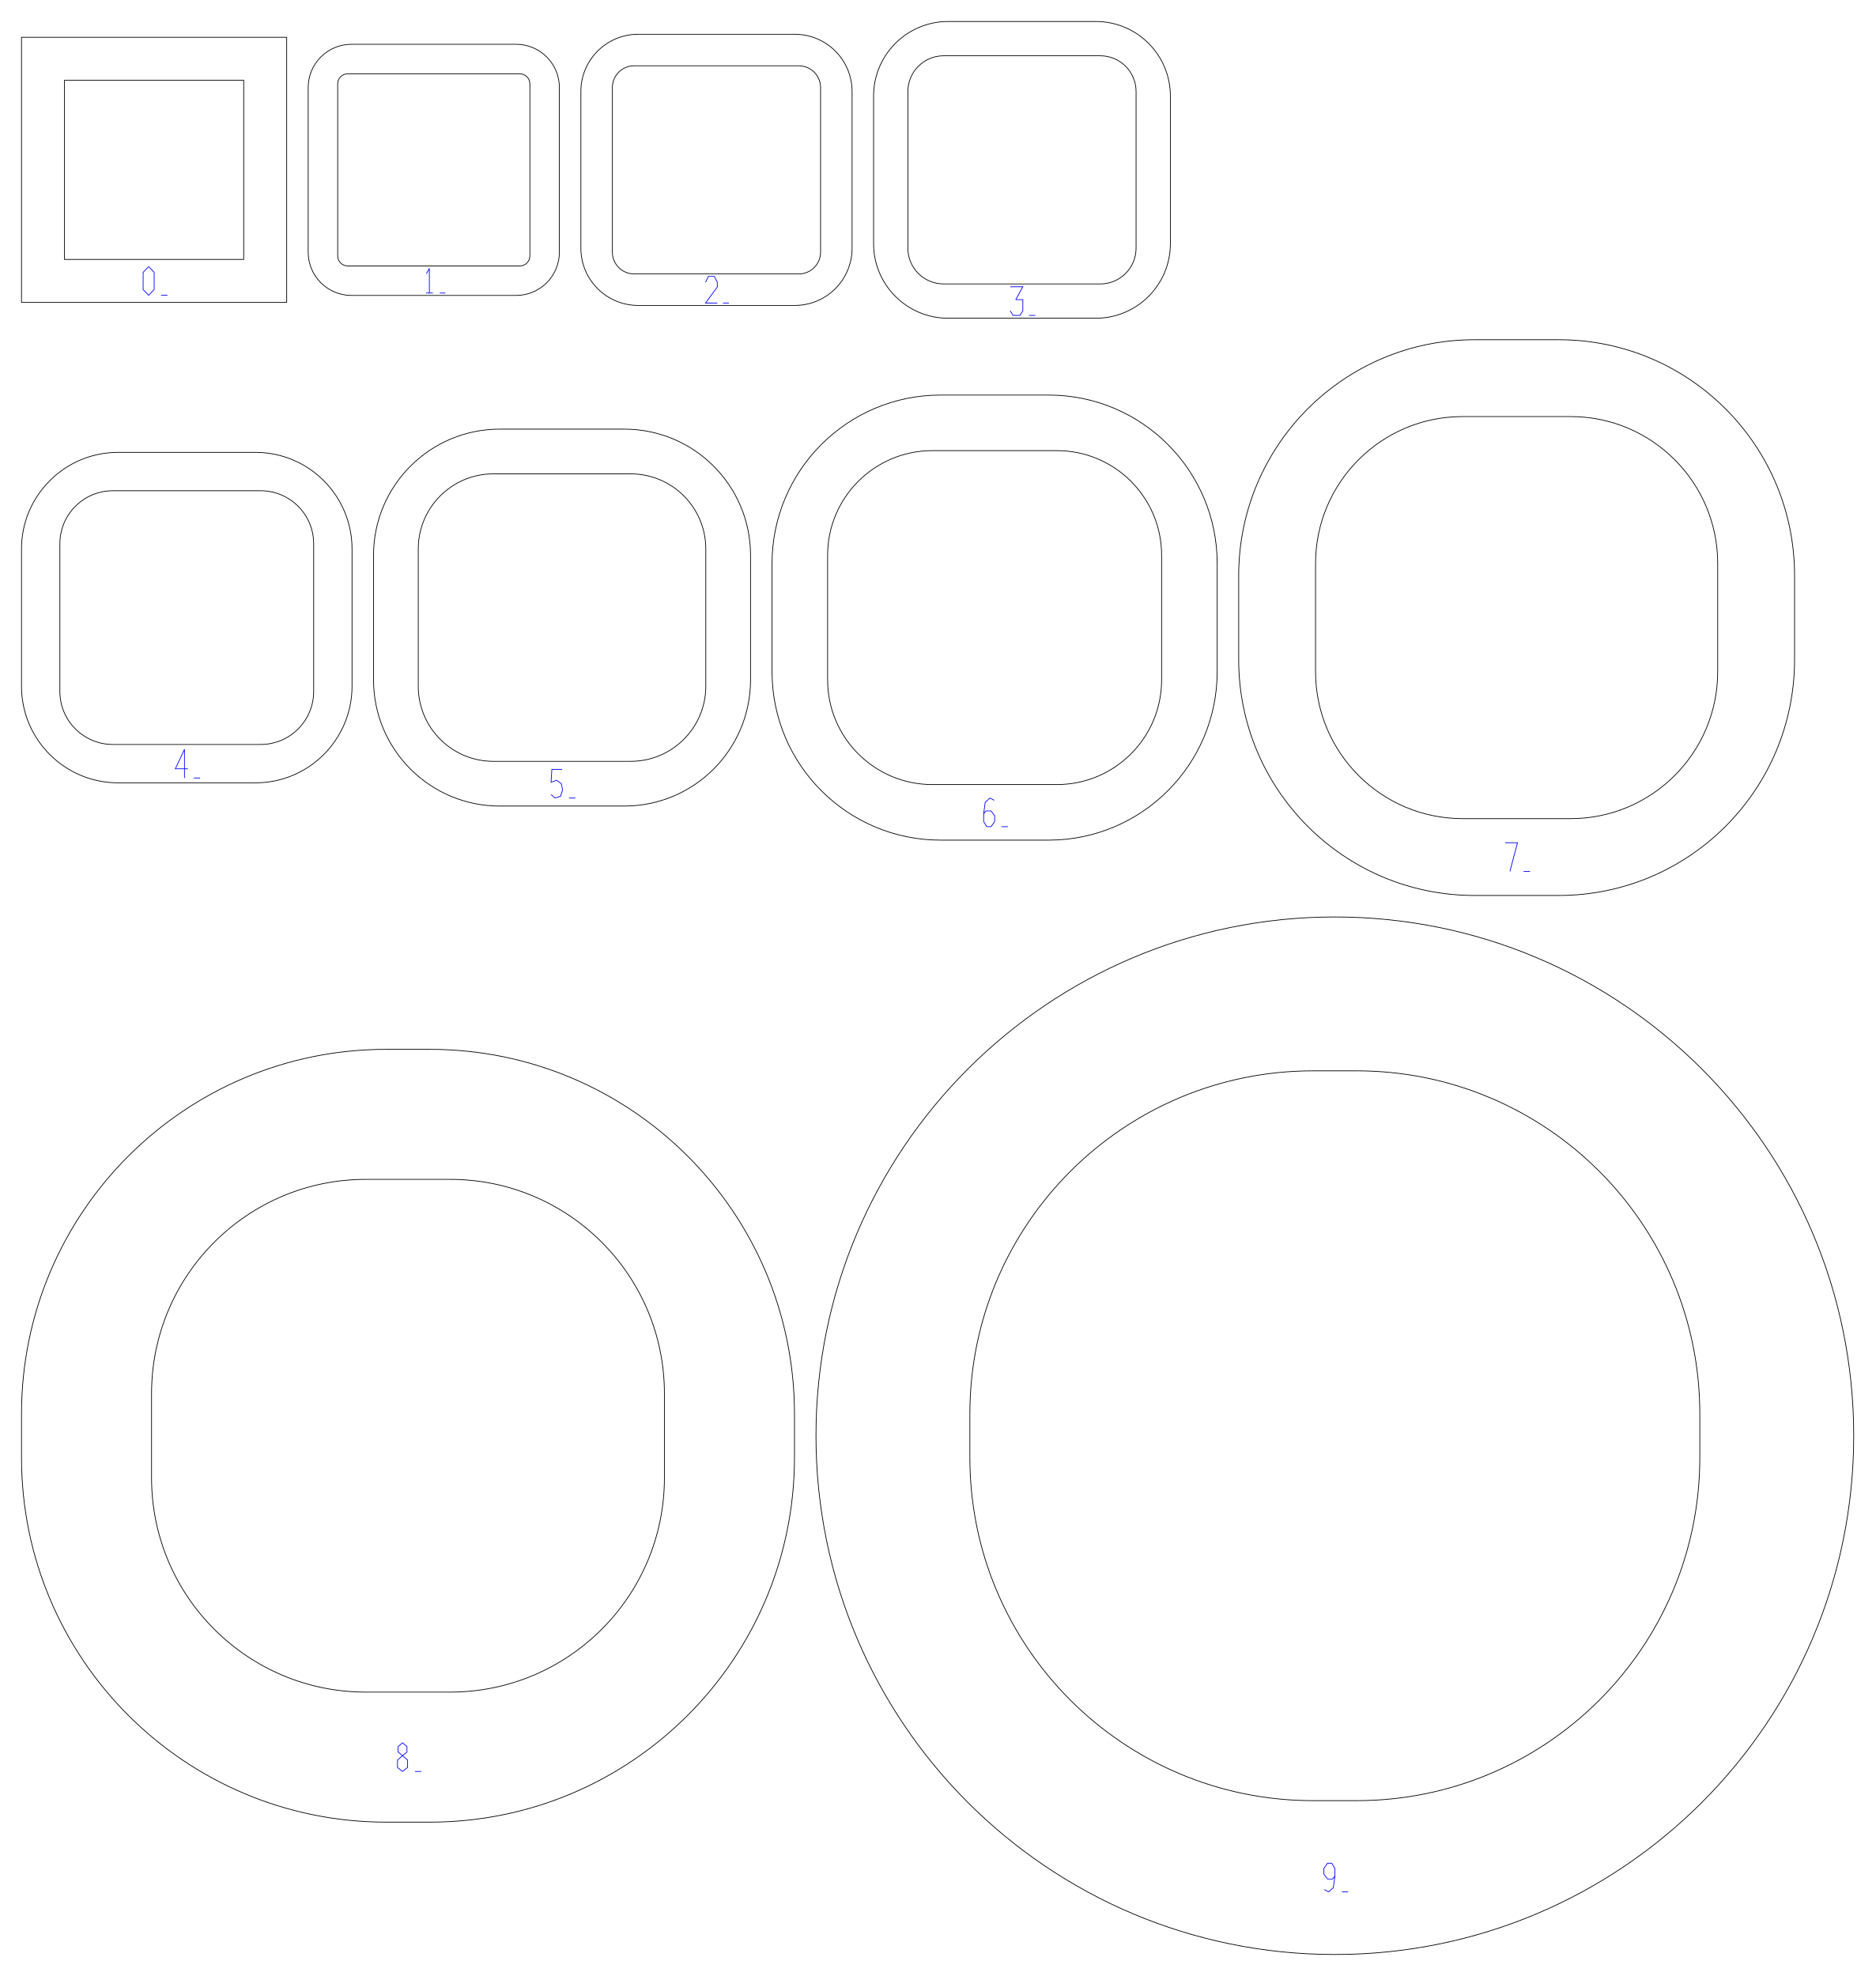
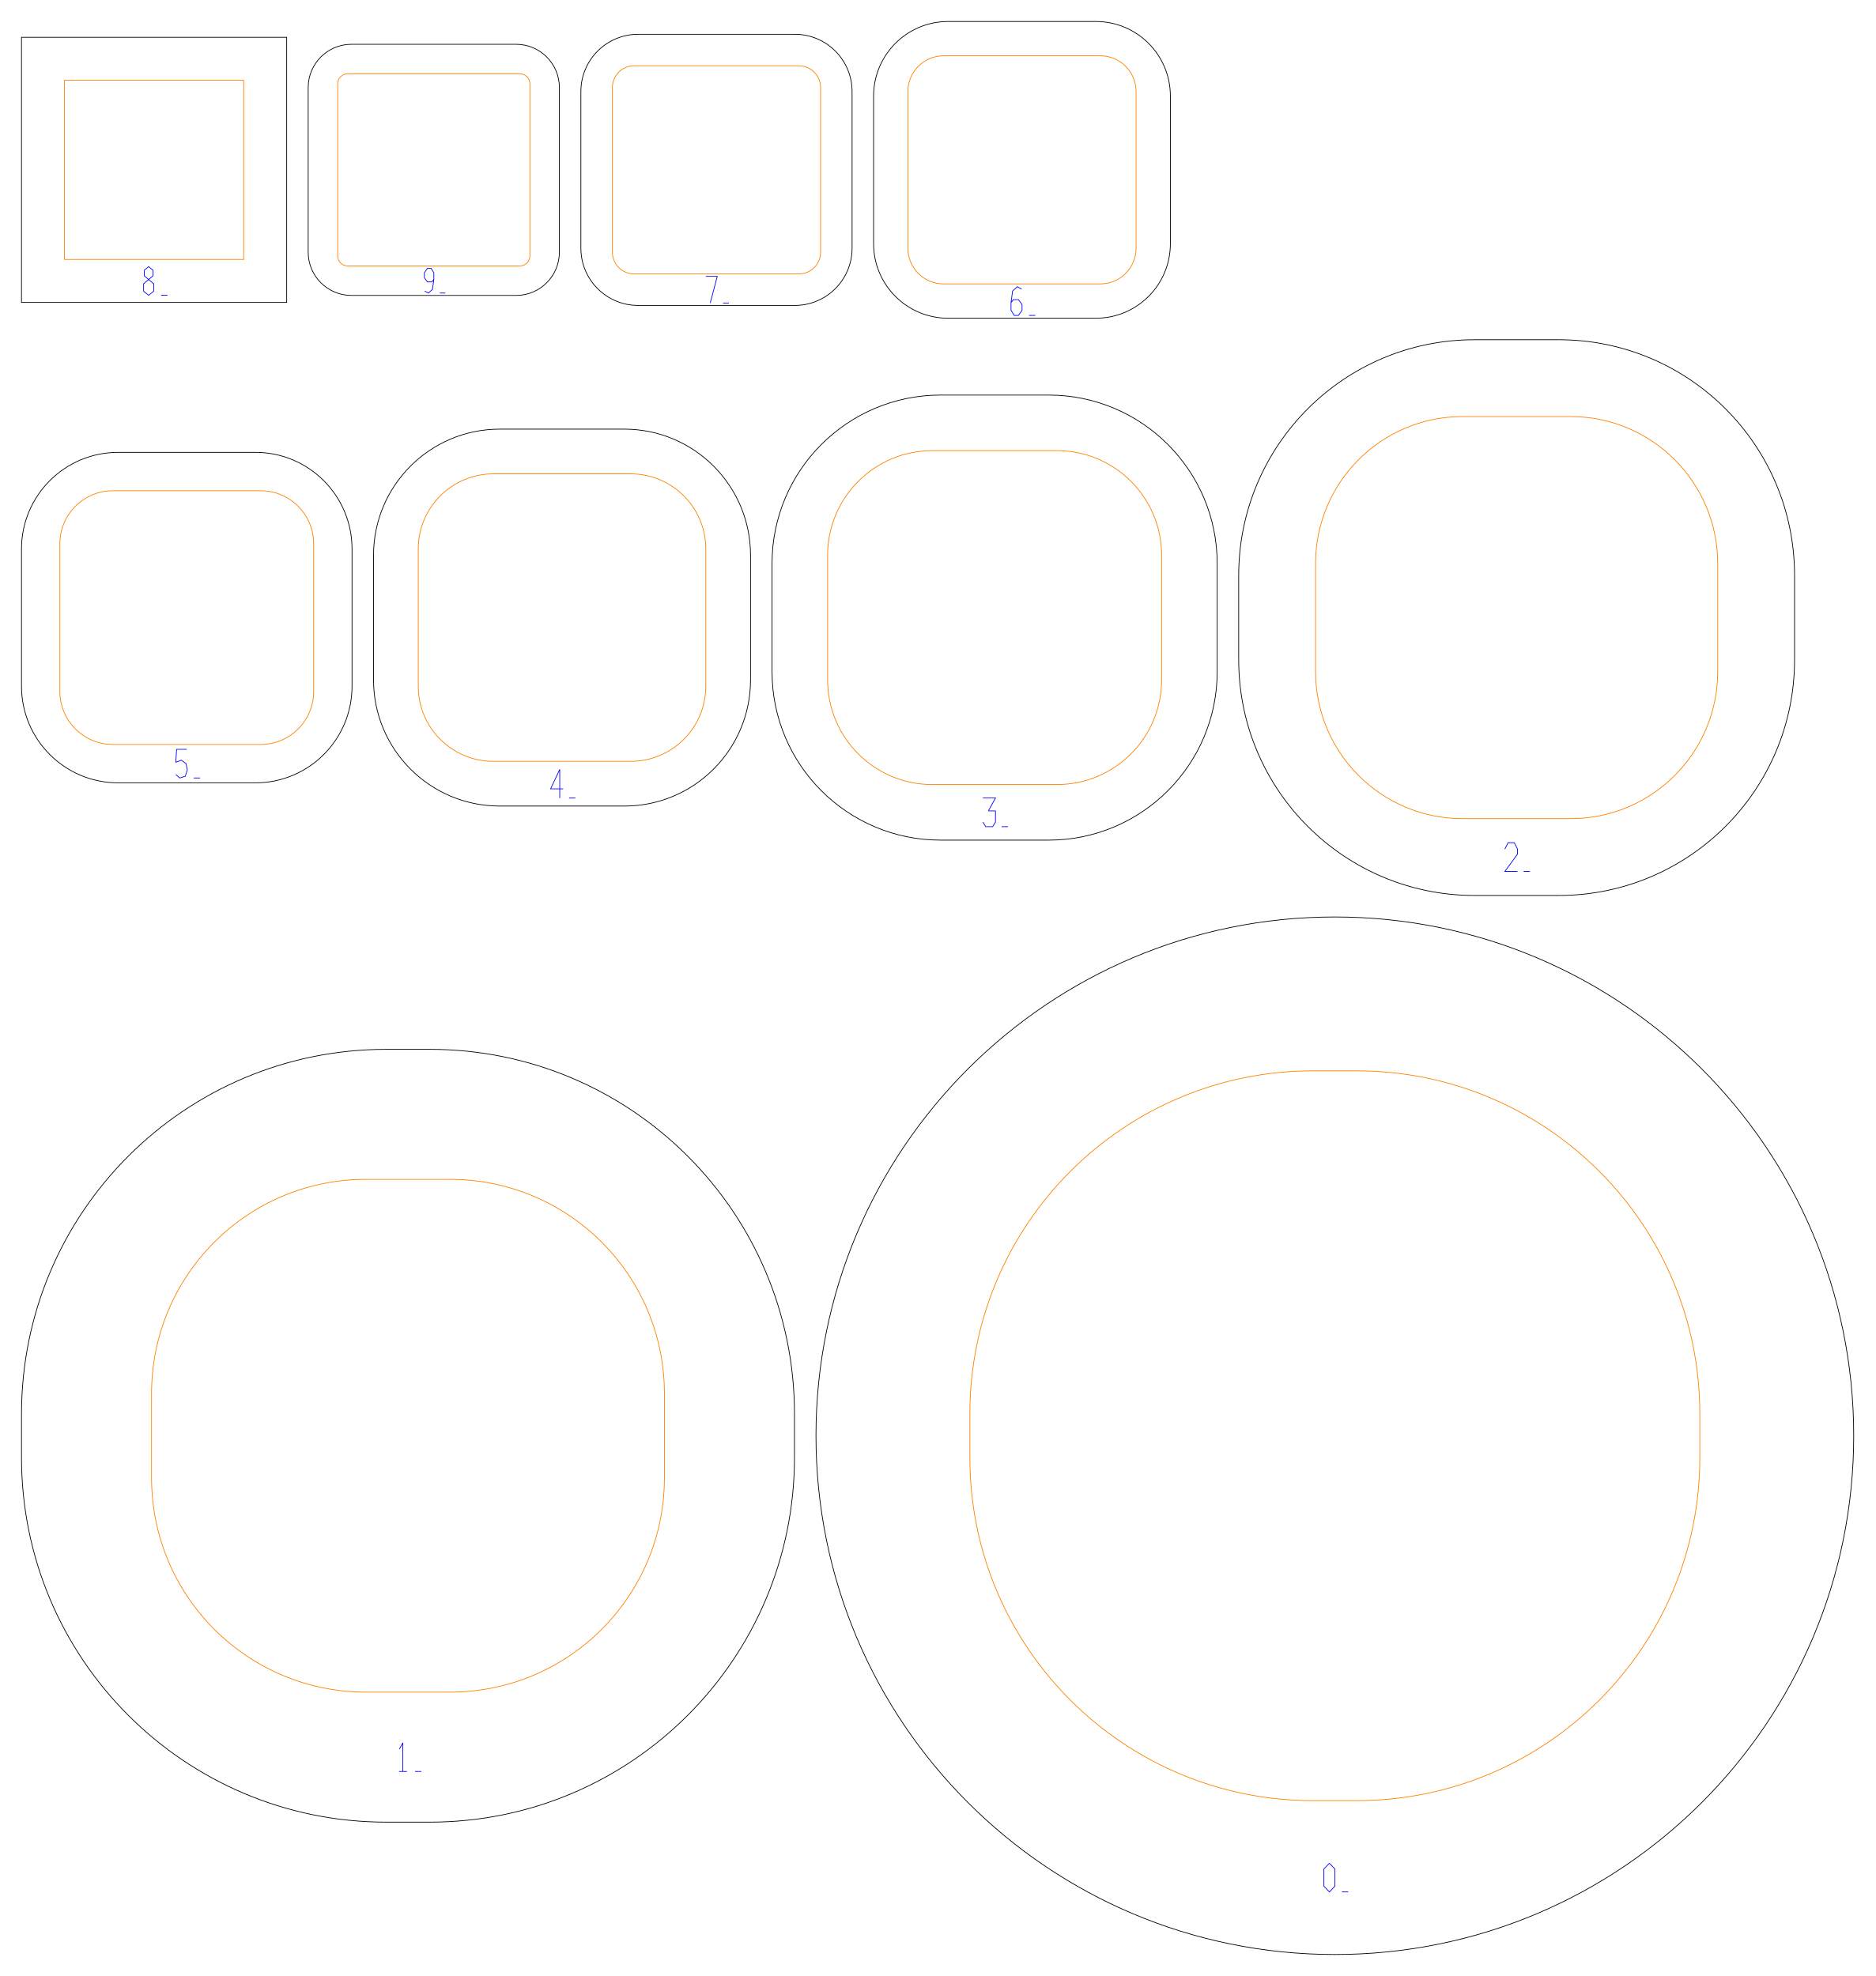
<svg xmlns="http://www.w3.org/2000/svg" width="261.639mm" height="275.757mm" viewBox="0 0 261.639 275.757">
  <g id="ring-numbers" fill="none" stroke="#0000ff" stroke-width="0.1">
-     <path d="M 20.74,37.205 L 21.51,38.005 L 21.51,40.405 L 20.74,41.205 L 19.97,40.405 L 19.97,38.005 L 20.74,37.205" />
+     <path d="M 185.484,260.022 L 186.254,260.822 L 186.254,263.222 L 185.484,264.022 L 184.714,263.222 L 184.714,260.822 L 185.484,260.022" />
+     <path d="M 187.224,264.022 L 188.104,264.022" />
+     <path d="M 55.724,244.093 L 56.208,243.213 L 56.208,247.213" />
+     <path d="M 55.68,247.213 L 56.78,247.213" />
+     <path d="M 57.904,247.213 L 58.784,247.213" />
+     <path d="M 209.967,118.485 L 210.407,117.605 L 211.287,117.605 L 211.727,118.485 L 211.727,119.205 L 209.967,121.605 L 211.727,121.605" />
+     <path d="M 212.587,121.605 L 213.467,121.605" />
+     <path d="M 137.133,111.366 L 138.893,111.366 L 137.903,113.166" />
+     <path d="M 137.903,113.166 L 138.893,113.166 L 138.893,114.726 L 138.497,115.366 L 137.529,115.366 L 137.133,114.726" />
+     <path d="M 139.753,115.366 L 140.633,115.366" />
+     <path d="M 78.098,111.367 L 78.098,107.367 L 76.822,110.087 L 78.582,110.087" />
+     <path d="M 79.398,111.367 L 80.278,111.367" />
+     <path d="M 26.069,104.57 L 24.639,104.57 L 24.529,106.37 L 25.299,106.09 L 25.959,106.57 L 26.135,107.45 L 25.849,108.33 L 25.079,108.57 L 24.529,108.09" />
+     <path d="M 27.039,108.57 L 27.919,108.57" />
+     <path d="M 142.535,40.337 L 141.941,40.017 L 141.281,40.617 L 141.061,42.217 L 141.061,43.297 L 141.501,44.017 L 142.095,44.017 L 142.601,43.297 L 142.601,42.497 L 142.095,41.817 L 141.391,41.817 L 141.061,42.217" />
+     <path d="M 143.571,44.017 L 144.451,44.017" />
+     <path d="M 98.481,38.565 L 100.079,38.565 L 99.096,42.288" />
+     <path d="M 100.879,42.288 L 101.698,42.288" />
+     <path d="M 20.74,39.005 L 20.124,38.485 L 20.124,37.725 L 20.74,37.205 L 21.356,37.725 L 21.356,38.485 L 20.74,39.005 L 20.036,39.605 L 20.036,40.645 L 20.74,41.205 L 21.444,40.645 L 21.444,39.605 L 20.74,39.005" />
    <path d="M 22.48,41.205 L 23.36,41.205" />
-     <path d="M 59.49,38.205 L 59.907,37.447 L 59.907,40.893" />
-     <path d="M 59.452,40.893 L 60.4,40.893" />
+     <path d="M 59.262,40.618 L 59.774,40.893 L 60.343,40.377 L 60.532,38.998 L 60.532,38.068 L 60.153,37.447 L 59.642,37.447 L 59.206,38.068 L 59.206,38.757 L 59.642,39.343 L 60.248,39.343 L 60.532,38.998" />
    <path d="M 61.368,40.893 L 62.126,40.893" />
-     <path d="M 98.441,39.384 L 98.85,38.565 L 99.669,38.565 L 100.079,39.384 L 100.079,40.054 L 98.441,42.288 L 100.079,42.288" />
-     <path d="M 100.879,42.288 L 101.698,42.288" />
-     <path d="M 140.951,40.017 L 142.711,40.017 L 141.721,41.817" />
-     <path d="M 141.721,41.817 L 142.711,41.817 L 142.711,43.377 L 142.315,44.017 L 141.347,44.017 L 140.951,43.377" />
-     <path d="M 143.571,44.017 L 144.451,44.017" />
-     <path d="M 25.739,108.57 L 25.739,104.57 L 24.463,107.29 L 26.223,107.29" />
-     <path d="M 27.039,108.57 L 27.919,108.57" />
-     <path d="M 78.428,107.367 L 76.998,107.367 L 76.888,109.167 L 77.658,108.887 L 78.318,109.367 L 78.494,110.247 L 78.208,111.127 L 77.438,111.367 L 76.888,110.887" />
-     <path d="M 79.398,111.367 L 80.278,111.367" />
-     <path d="M 138.717,111.686 L 138.123,111.366 L 137.463,111.966 L 137.243,113.566 L 137.243,114.646 L 137.683,115.366 L 138.277,115.366 L 138.783,114.646 L 138.783,113.846 L 138.277,113.166 L 137.573,113.166 L 137.243,113.566" />
-     <path d="M 139.753,115.366 L 140.633,115.366" />
-     <path d="M 210.011,117.605 L 211.727,117.605 L 210.671,121.605" />
-     <path d="M 212.587,121.605 L 213.467,121.605" />
-     <path d="M 56.164,245.013 L 55.548,244.493 L 55.548,243.733 L 56.164,243.213 L 56.78,243.733 L 56.78,244.493 L 56.164,245.013 L 55.46,245.613 L 55.46,246.653 L 56.164,247.213 L 56.868,246.653 L 56.868,245.613 L 56.164,245.013" />
-     <path d="M 57.904,247.213 L 58.784,247.213" />
-     <path d="M 184.78,263.702 L 185.374,264.022 L 186.034,263.422 L 186.254,261.822 L 186.254,260.742 L 185.814,260.022 L 185.22,260.022 L 184.714,260.742 L 184.714,261.542 L 185.22,262.222 L 185.924,262.222 L 186.254,261.822" />
-     <path d="M 187.224,264.022 L 188.104,264.022" />
+   </g>
+   <g fill="none" stroke="#ff8000" stroke-width="0.1">
+     <path d="M 9,11.205 H 34 V 36.205 H 9 Z" />
+     <path d="M 48.517,10.297 H 72.53 A 1.401,1.401 0 0 1 73.931,11.698 V 35.711 A 1.401,1.401 0 0 1 72.53,37.112 H 48.517 A 1.401,1.401 0 0 1 47.116,35.711 V 11.698 A 1.401,1.401 0 0 1 48.517,10.297 Z" />
+     <path d="M 88.478,9.181 H 111.456 A 3.035,3.035 0 0 1 114.491,12.216 V 35.194 A 3.035,3.035 0 0 1 111.456,38.228 H 88.478 A 3.035,3.035 0 0 1 85.443,35.194 V 12.216 A 3.035,3.035 0 0 1 88.478,9.181 Z" />
+     <path d="M 131.661,7.785 H 153.521 A 4.99,4.99 0 0 1 158.511,12.775 V 34.635 A 4.99,4.99 0 0 1 153.521,39.624 H 131.661 A 4.99,4.99 0 0 1 126.672,34.635 V 12.775 A 4.99,4.99 0 0 1 131.661,7.785 Z" />
+     <path d="M 15.753,68.483 H 36.364 A 7.399,7.399 0 0 1 43.764,75.882 V 96.494 A 7.399,7.399 0 0 1 36.364,103.893 H 15.753 A 7.399,7.399 0 0 1 8.354,96.494 V 75.882 A 7.399,7.399 0 0 1 15.753,68.483 Z" />
+     <path d="M 68.837,66.129 H 87.998 A 10.479,10.479 0 0 1 98.476,76.608 V 95.768 A 10.479,10.479 0 0 1 87.998,106.247 H 68.837 A 10.479,10.479 0 0 1 58.359,95.768 V 76.608 A 10.479,10.479 0 0 1 68.837,66.129 Z" />
+     <path d="M 130.079,62.888 H 147.467 A 14.606,14.606 0 0 1 162.073,77.494 V 94.882 A 14.606,14.606 0 0 1 147.467,109.488 H 130.079 A 14.606,14.606 0 0 1 115.473,94.882 V 77.494 A 14.606,14.606 0 0 1 130.079,62.888 Z" />
+     <path d="M 204.07,58.133 H 219.144 A 20.518,20.518 0 0 1 239.662,78.651 V 93.725 A 20.518,20.518 0 0 1 219.144,114.243 H 204.07 A 20.518,20.518 0 0 1 183.552,93.725 V 78.651 A 20.518,20.518 0 0 1 204.07,58.133 Z" />
+     <path d="M 51.05,164.583 H 62.798 A 29.904,29.904 0 0 1 92.703,194.488 V 206.236 A 29.904,29.904 0 0 1 62.798,236.14 H 51.05 A 29.904,29.904 0 0 1 21.146,206.236 V 194.488 A 29.904,29.904 0 0 1 51.05,164.583 Z" />
+     <path d="M 183.204,149.438 H 189.284 A 47.884,47.884 0 0 1 237.168,197.322 V 203.402 A 47.884,47.884 0 0 1 189.284,251.286 H 183.204 A 47.884,47.884 0 0 1 135.32,203.402 V 197.322 A 47.884,47.884 0 0 1 183.204,149.438 Z" />
  </g>
  <g fill="none" stroke="#000000" stroke-width="0.1">
-     <path d="M 3,5.205 H 40 V 42.205 H 3 Z M 9,11.205 H 34 V 36.205 H 9 Z" />
-     <path d="M 49.035,6.181 H 72.013 A 6.035,6.035 0 0 1 78.047,12.216 V 35.194 A 6.035,6.035 0 0 1 72.013,41.228 H 49.035 A 6.035,6.035 0 0 1 43,35.194 V 12.216 A 6.035,6.035 0 0 1 49.035,6.181 Z M 48.517,10.297 H 72.53 A 1.401,1.401 0 0 1 73.931,11.698 V 35.711 A 1.401,1.401 0 0 1 72.53,37.112 H 48.517 A 1.401,1.401 0 0 1 47.116,35.711 V 11.698 A 1.401,1.401 0 0 1 48.517,10.297 Z" />
-     <path d="M 89.037,4.785 H 110.897 A 7.99,7.99 0 0 1 118.887,12.775 V 34.635 A 7.99,7.99 0 0 1 110.897,42.624 H 89.037 A 7.99,7.99 0 0 1 81.047,34.635 V 12.775 A 7.99,7.99 0 0 1 89.037,4.785 Z M 88.478,9.181 H 111.456 A 3.035,3.035 0 0 1 114.491,12.216 V 35.194 A 3.035,3.035 0 0 1 111.456,38.228 H 88.478 A 3.035,3.035 0 0 1 85.443,35.194 V 12.216 A 3.035,3.035 0 0 1 88.478,9.181 Z" />
-     <path d="M 132.286,3 H 152.897 A 10.399,10.399 0 0 1 163.296,13.399 V 34.011 A 10.399,10.399 0 0 1 152.897,44.41 H 132.286 A 10.399,10.399 0 0 1 121.887,34.011 V 13.399 A 10.399,10.399 0 0 1 132.286,3 Z M 131.661,7.785 H 153.521 A 4.99,4.99 0 0 1 158.511,12.775 V 34.635 A 4.99,4.99 0 0 1 153.521,39.624 H 131.661 A 4.99,4.99 0 0 1 126.672,34.635 V 12.775 A 4.99,4.99 0 0 1 131.661,7.785 Z" />
-     <path d="M 16.479,63.129 H 35.639 A 13.479,13.479 0 0 1 49.118,76.608 V 95.768 A 13.479,13.479 0 0 1 35.639,109.247 H 16.479 A 13.479,13.479 0 0 1 3,95.768 V 76.608 A 13.479,13.479 0 0 1 16.479,63.129 Z M 15.753,68.483 H 36.364 A 7.399,7.399 0 0 1 43.764,75.882 V 96.494 A 7.399,7.399 0 0 1 36.364,103.893 H 15.753 A 7.399,7.399 0 0 1 8.354,96.494 V 75.882 A 7.399,7.399 0 0 1 15.753,68.483 Z" />
-     <path d="M 69.724,59.888 H 87.112 A 17.606,17.606 0 0 1 104.718,77.494 V 94.882 A 17.606,17.606 0 0 1 87.112,112.488 H 69.724 A 17.606,17.606 0 0 1 52.118,94.882 V 77.494 A 17.606,17.606 0 0 1 69.724,59.888 Z M 68.837,66.129 H 87.998 A 10.479,10.479 0 0 1 98.476,76.608 V 95.768 A 10.479,10.479 0 0 1 87.998,106.247 H 68.837 A 10.479,10.479 0 0 1 58.359,95.768 V 76.608 A 10.479,10.479 0 0 1 68.837,66.129 Z" />
-     <path d="M 131.236,55.133 H 146.31 A 23.518,23.518 0 0 1 169.828,78.651 V 93.725 A 23.518,23.518 0 0 1 146.31,117.243 H 131.236 A 23.518,23.518 0 0 1 107.718,93.725 V 78.651 A 23.518,23.518 0 0 1 131.236,55.133 Z M 130.079,62.888 H 147.467 A 14.606,14.606 0 0 1 162.073,77.494 V 94.882 A 14.606,14.606 0 0 1 147.467,109.488 H 130.079 A 14.606,14.606 0 0 1 115.473,94.882 V 77.494 A 14.606,14.606 0 0 1 130.079,62.888 Z" />
-     <path d="M 205.733,47.41 H 217.481 A 32.904,32.904 0 0 1 250.385,80.314 V 92.062 A 32.904,32.904 0 0 1 217.481,124.966 H 205.733 A 32.904,32.904 0 0 1 172.828,92.062 V 80.314 A 32.904,32.904 0 0 1 205.733,47.41 Z M 204.07,58.133 H 219.144 A 20.518,20.518 0 0 1 239.662,78.651 V 93.725 A 20.518,20.518 0 0 1 219.144,114.243 H 204.07 A 20.518,20.518 0 0 1 183.552,93.725 V 78.651 A 20.518,20.518 0 0 1 204.07,58.133 Z" />
-     <path d="M 53.884,146.438 H 59.965 A 50.884,50.884 0 0 1 110.849,197.322 V 203.402 A 50.884,50.884 0 0 1 59.965,254.286 H 53.884 A 50.884,50.884 0 0 1 3,203.402 V 197.322 A 50.884,50.884 0 0 1 53.884,146.438 Z M 51.05,164.583 H 62.798 A 29.904,29.904 0 0 1 92.703,194.488 V 206.236 A 29.904,29.904 0 0 1 62.798,236.14 H 51.05 A 29.904,29.904 0 0 1 21.146,206.236 V 194.488 A 29.904,29.904 0 0 1 51.05,164.583 Z" />
-     <path d="M 186.244,127.966 A 72.395,72.395 0 0 1 258.639,200.362 A 72.395,72.395 0 0 1 186.244,272.757 A 72.395,72.395 0 0 1 113.849,200.362 A 72.395,72.395 0 0 1 186.244,127.966 Z M 183.204,149.438 H 189.284 A 47.884,47.884 0 0 1 237.168,197.322 V 203.402 A 47.884,47.884 0 0 1 189.284,251.286 H 183.204 A 47.884,47.884 0 0 1 135.32,203.402 V 197.322 A 47.884,47.884 0 0 1 183.204,149.438 Z" />
+     <path d="M 3,5.205 H 40 V 42.205 H 3 Z" />
+     <path d="M 49.035,6.181 H 72.013 A 6.035,6.035 0 0 1 78.047,12.216 V 35.194 A 6.035,6.035 0 0 1 72.013,41.228 H 49.035 A 6.035,6.035 0 0 1 43,35.194 V 12.216 A 6.035,6.035 0 0 1 49.035,6.181 Z" />
+     <path d="M 89.037,4.785 H 110.897 A 7.99,7.99 0 0 1 118.887,12.775 V 34.635 A 7.99,7.99 0 0 1 110.897,42.624 H 89.037 A 7.99,7.99 0 0 1 81.047,34.635 V 12.775 A 7.99,7.99 0 0 1 89.037,4.785 Z" />
+     <path d="M 132.286,3 H 152.897 A 10.399,10.399 0 0 1 163.296,13.399 V 34.011 A 10.399,10.399 0 0 1 152.897,44.41 H 132.286 A 10.399,10.399 0 0 1 121.887,34.011 V 13.399 A 10.399,10.399 0 0 1 132.286,3 Z" />
+     <path d="M 16.479,63.129 H 35.639 A 13.479,13.479 0 0 1 49.118,76.608 V 95.768 A 13.479,13.479 0 0 1 35.639,109.247 H 16.479 A 13.479,13.479 0 0 1 3,95.768 V 76.608 A 13.479,13.479 0 0 1 16.479,63.129 Z" />
+     <path d="M 69.724,59.888 H 87.112 A 17.606,17.606 0 0 1 104.718,77.494 V 94.882 A 17.606,17.606 0 0 1 87.112,112.488 H 69.724 A 17.606,17.606 0 0 1 52.118,94.882 V 77.494 A 17.606,17.606 0 0 1 69.724,59.888 Z" />
+     <path d="M 131.236,55.133 H 146.31 A 23.518,23.518 0 0 1 169.828,78.651 V 93.725 A 23.518,23.518 0 0 1 146.31,117.243 H 131.236 A 23.518,23.518 0 0 1 107.718,93.725 V 78.651 A 23.518,23.518 0 0 1 131.236,55.133 Z" />
+     <path d="M 205.733,47.41 H 217.481 A 32.904,32.904 0 0 1 250.385,80.314 V 92.062 A 32.904,32.904 0 0 1 217.481,124.966 H 205.733 A 32.904,32.904 0 0 1 172.828,92.062 V 80.314 A 32.904,32.904 0 0 1 205.733,47.41 Z" />
+     <path d="M 53.884,146.438 H 59.965 A 50.884,50.884 0 0 1 110.849,197.322 V 203.402 A 50.884,50.884 0 0 1 59.965,254.286 H 53.884 A 50.884,50.884 0 0 1 3,203.402 V 197.322 A 50.884,50.884 0 0 1 53.884,146.438 Z" />
+     <path d="M 186.244,127.966 A 72.395,72.395 0 0 1 258.639,200.362 A 72.395,72.395 0 0 1 186.244,272.757 A 72.395,72.395 0 0 1 113.849,200.362 A 72.395,72.395 0 0 1 186.244,127.966 Z" />
  </g>
</svg>
